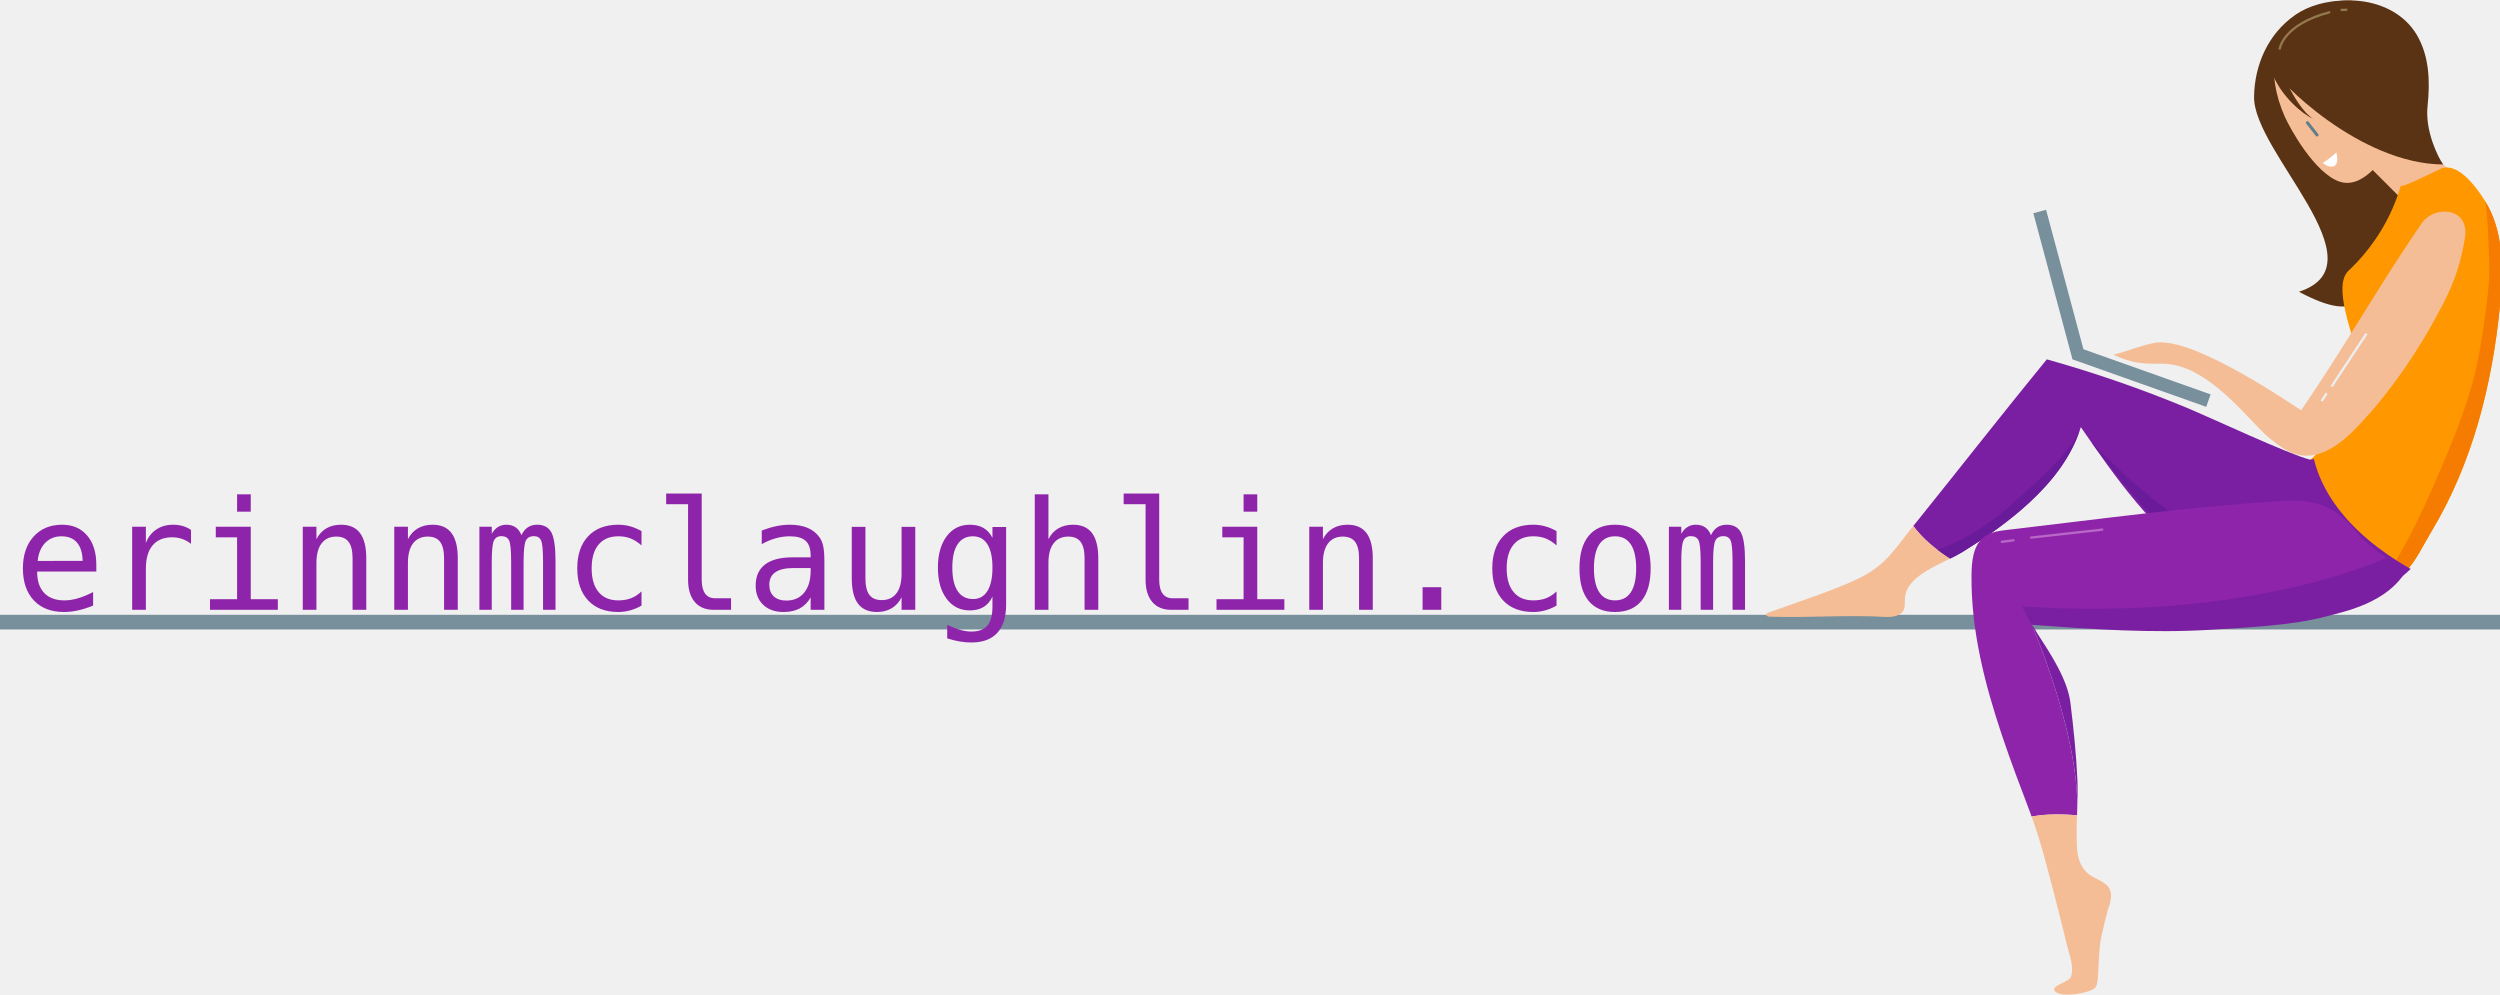
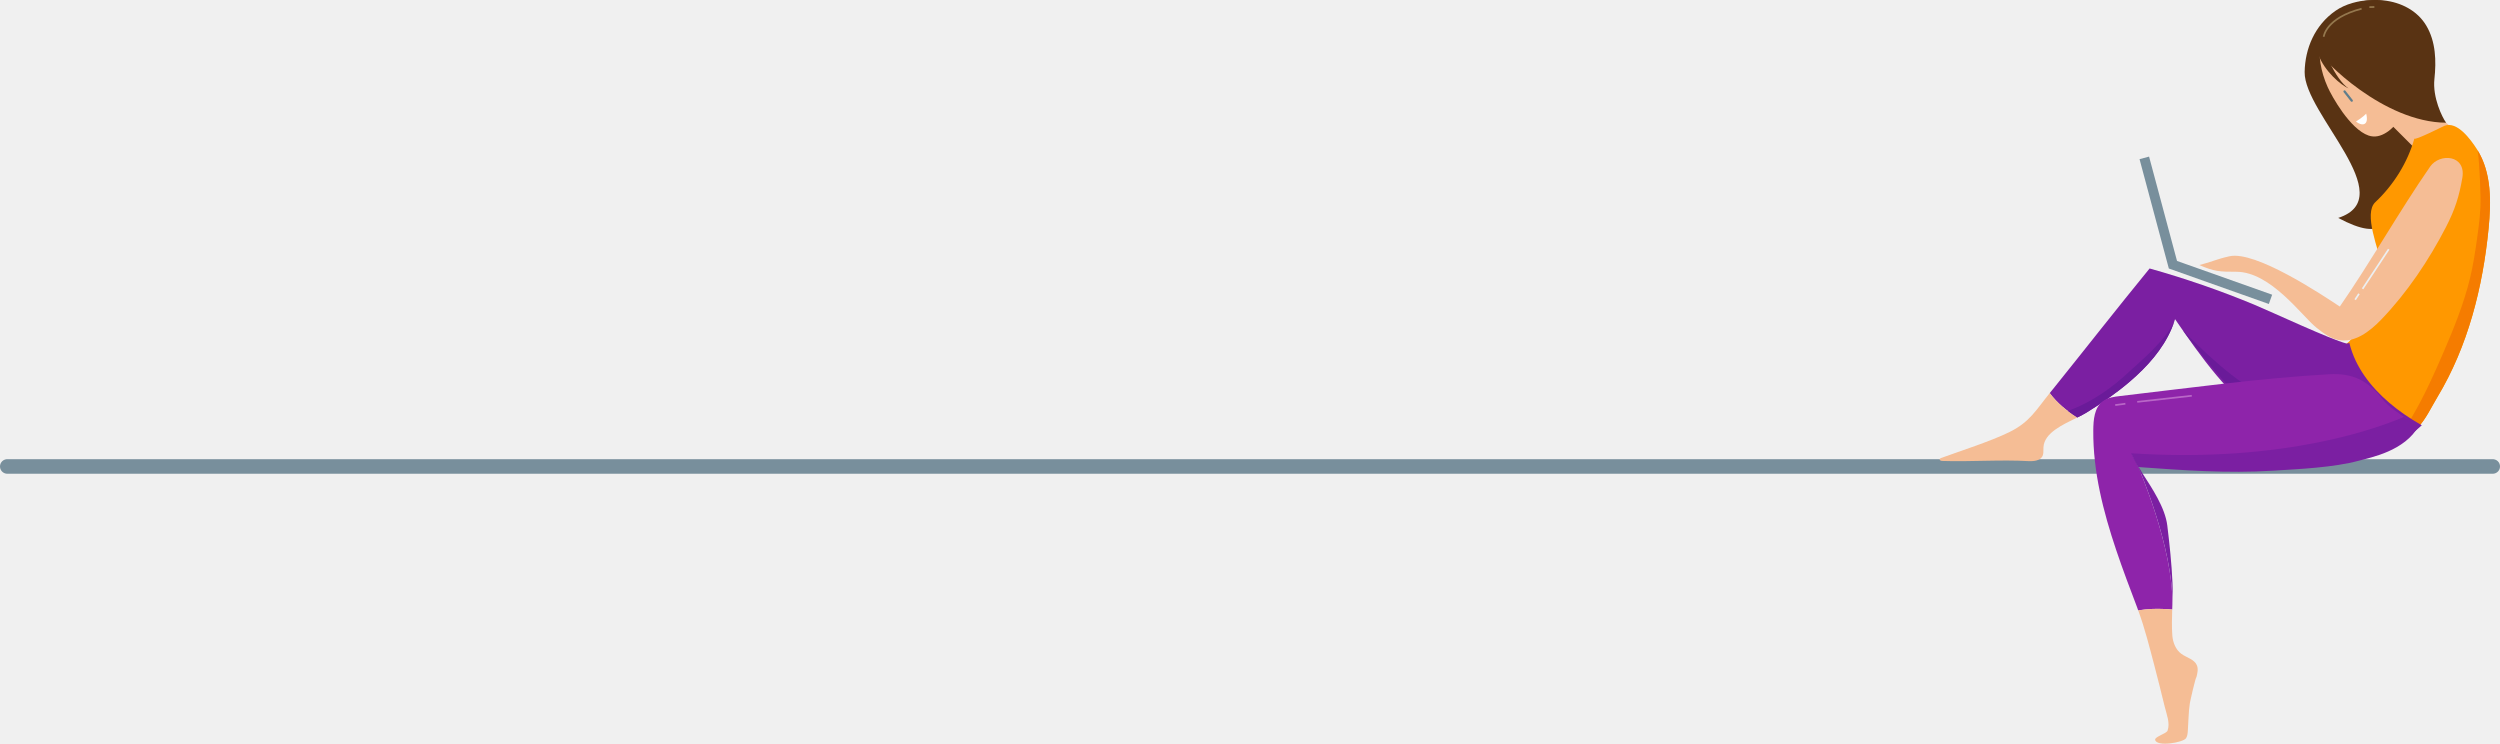
- <svg xmlns="http://www.w3.org/2000/svg" xmlns:xlink="http://www.w3.org/1999/xlink" viewBox="0 0 1080 429.502" width="1080" height="429.502" preserveAspectRatio="xMidYMid" version="1.1" id="svg34">
+ <svg xmlns="http://www.w3.org/2000/svg" xmlns:xlink="http://www.w3.org/1999/xlink" viewBox="0 0 1088.897 323.913" width="1088.897" height="323.913" preserveAspectRatio="xMidYMid" version="1.1" id="svg34">
  <defs id="defs1">
    <linearGradient id="linearGradient15">
      <stop style="stop-color:#280b0b;stop-opacity:0.556;" offset="0" id="stop15" />
      <stop style="stop-color:#280b0b;stop-opacity:0;" offset="1" id="stop16" />
    </linearGradient>
    <clipPath id="__lottie_element_18">
      <rect width="899" height="680" x="0" y="0" id="rect1" />
    </clipPath>
    <linearGradient xlink:href="#linearGradient15" id="linearGradient16" x1="539.923" y1="69.826" x2="991.488" y2="69.826" gradientUnits="userSpaceOnUse" gradientTransform="translate(-184.0099,-4.182042)" />
  </defs>
-   <path style="fill:none;fill-opacity:1;stroke:#788f9c;stroke-width:6.34;stroke-linecap:round;stroke-linejoin:round;stroke-opacity:1" d="M -0.558,268.767 H 1082" id="path14" />
-   <g clip-path="url(#__lottie_element_18)" id="g34" transform="matrix(-1,0,0,1,1080.828,-249.6803)">
+   <path style="fill:none;fill-opacity:1;stroke:#788f9c;stroke-width:6.34;stroke-linecap:round;stroke-linejoin:round;stroke-opacity:1" d="M 3.17,203.17 H 1085.727" id="path14" />
+   <g clip-path="url(#__lottie_element_18)" id="g34" transform="matrix(-0.754161,0,0,0.754161,1084.556,-188.4365)">
    <g transform="rotate(11.45994,-1164.41,298.0667)" opacity="1" style="display:block" id="g12">
      <g opacity="1" transform="translate(47.077,73.744)" id="g1">
        <path fill="#593313" fill-opacity="1" d="M 33.334,-34.767 C 38.501,-11.258 -7.2,47.246 31.08,51.666 7.148,71.358 3.172,59.51 -12.211,43.418 -27.595,27.326 -35.028,4.627 -35.01,-17.636 c 0.011,-12.552 -3.491,-29.978 3.913,-40.113 C -23.543,-68.088 -3.739,-71.358 8.902,-65.862 22.177,-60.092 30.4,-48.112 33.334,-34.767 Z" id="path1" />
      </g>
      <g opacity="1" transform="translate(41.567,52.919)" id="g2">
        <path fill="#f5bd95" fill-opacity="1" d="m -23.52,-32.312 c 8.464,-3.375 17.803,-4.57 26.855,-4.267 7.402,0.248 15.788,1.506 22.431,5.371 C 29.587,-22.276 29.636,-12.194 27.545,-2.827 26.299,2.752 19.739,23.633 9.938,29.351 -2.968,36.882 -21.958,11.872 -24.831,3.559 -28.541,-7.18 -29.636,-14.829 -26.269,-25.508 c 0.733,-2.325 1.682,-4.594 2.749,-6.804 z" id="path2" />
      </g>
      <g opacity="1" transform="translate(19.451,87.334)" id="g3">
        <path fill="#f5bd95" fill-opacity="1" d="m 19.201,-10.408 c 0,0 -22.483,33.913 -22.483,33.913 0,0 -15.919,-19.178 -15.919,-19.178 0,0 21.13,-27.832 21.13,-27.832 z" id="path3" />
      </g>
      <g opacity="1" transform="translate(37.405,42.071)" id="g4">
        <path fill="#593313" fill-opacity="1" d="M 19.766,-32.501 C 27.516,-28.422 34.736,-22.414 33.09,-14.202 31.847,-8.002 4.035,34.452 -31.255,41.821 -29.628,38.323 -26.429,25.92 -29.628,15.821 -32.827,5.722 -34.736,-5.251 -31.16,-15.44 -24.482,-34.464 2.055,-41.821 19.766,-32.501 Z" id="path4" />
      </g>
      <g opacity="1" transform="translate(64.846,36.531)" id="g5">
        <path fill="#593313" fill-opacity="1" d="m 2.692,-10.504 c 0,0 -3.379,20.666 -10.132,27.285 C -3.679,14.203 4.289,4.474 5.864,-6.154 7.44,-16.781 2.692,-10.504 2.692,-10.504 Z" id="path5" />
      </g>
      <g opacity="1" transform="translate(53.532,73.414)" id="g6">
        <path fill="#ffffff" fill-opacity="1" d="m -3.186,-3.823 c 0,0 2.124,1.593 6.69,3.292 C 1.062,2.548 -3.504,3.823 -3.186,-3.823 Z" id="path6" />
      </g>
      <g opacity="1" transform="translate(53.246,15.436)" id="g8">
        <path fill="#593313" fill-opacity="1" d="m 12.326,5.771 c 0,0 -3.13,-10.368 -24.652,-11.542" id="path7" />
        <path stroke-linecap="butt" stroke-linejoin="miter" fill-opacity="0" stroke-miterlimit="10" stroke="#94784e" stroke-opacity="1" stroke-width="1" d="m 12.326,5.771 c 0,0 -3.13,-10.368 -24.652,-11.542" id="path8" />
      </g>
      <g opacity="1" transform="translate(34.904,9.908)" id="g10">
        <path fill="#593313" fill-opacity="1" d="m 1.419,-0.245 c 0,0 -2.838,0.49 -2.838,0.49" id="path9" />
        <path stroke-linecap="butt" stroke-linejoin="miter" fill-opacity="0" stroke-miterlimit="10" stroke="#94784e" stroke-opacity="1" stroke-width="1" d="m 1.419,-0.245 c 0,0 -2.838,0.49 -2.838,0.49" id="path10" />
      </g>
      <g opacity="1" transform="translate(58.545,57.57)" id="g11">
        <path stroke-linecap="round" stroke-linejoin="miter" fill-opacity="0" stroke-miterlimit="10" stroke="#607d8b" stroke-opacity="1" stroke-width="1.318" d="m 1.51,-3.01 c 0,0 -3.02,6.02 -3.02,6.02" id="path11" />
      </g>
    </g>
    <g transform="translate(-1.166,319.423)" opacity="1" style="display:block" id="g15">
      <g opacity="1" transform="translate(42.597,88.758)" id="g13">
        <path fill="#ff9800" fill-opacity="1" d="M 0.194,88.507 C 9.856,82.623 21.699,74.594 28.863,65.831 35.058,58.256 39.227,49.486 41.43,40.091 37.904,38.021 33.648,29.809 33.193,27.361 32.006,20.981 19.274,2.573 20.667,-3.773 23.002,-14.391 31.817,-34.992 24.809,-41.576 14.277,-51.47 6.161,-64.458 2.251,-78.361 2.712,-76.724 -14.831,-85.565 -15.142,-85.684 -22.476,-88.507 -30.252,-77.764 -33.844,-72.174 -42.347,-58.937 -42.145,-42.042 -40.602,-26.386 -37.249,7.632 -28.698,41.646 -11.076,70.936 -7.467,76.935 -4.295,83.847 0.194,88.507 Z" id="path12" />
      </g>
      <g opacity="1" transform="translate(24.565,97.227)" id="g14">
        <path fill="#f57c00" fill-opacity="1" d="M 21.743,74.095 C 14.7,62.173 9.018,49.513 3.532,36.819 -2.512,22.835 -8.22,8.739 -11.837,-6.098 c -1.858,-7.624 -3.011,-15.328 -4.094,-23.091 -1.104,-7.911 -2.195,-15.851 -1.985,-23.86 0.165,-6.326 0.411,-12.721 0.86,-19.036 0.186,-2.618 0.435,-5.306 0.885,-7.952 -8.12,13.145 -7.919,29.761 -6.399,45.182 3.353,34.017 11.904,68.031 29.526,97.321 C 10.565,68.465 13.737,75.377 18.226,80.037 c 1.667,-1.015 3.41,-2.116 5.172,-3.252 C 22.845,75.89 22.279,75.002 21.743,74.095 Z" id="path13" />
      </g>
    </g>
    <g transform="matrix(1.07797,0,0,1,39.1478,404.665)" opacity="1" style="display:block" id="g20">
      <g opacity="1" transform="translate(99.916,53.558)" id="g16">
        <path fill="#7b1fa2" fill-opacity="1" d="M 97.751,16.123 C 80.506,-6.982 63.582,-30.339 46.154,-53.307 27.085,-47.549 8.385,-40.576 -9.801,-32.449 -19,-28.338 -50.907,-12.225 -59.408,-9.952 c -0.498,0 -0.979,-0.139 -1.446,-0.364 -0.819,3.544 -1.955,7.015 -3.438,10.362 -5.52,12.447 -15.097,22.687 -25.888,30.791 -3.053,2.293 -6.23,4.42 -9.487,6.416 8.078,8.306 17.942,13.904 30.938,14.796 C -50.414,53.307 -31.837,46.578 -17.164,35.869 3.917,20.483 18.461,-2.033 32.518,-24.023 c 0.54,1.859 1.168,3.692 1.879,5.492 4.699,11.878 13.025,21.929 22.328,30.517 7.203,6.65 15.097,12.531 23.259,17.944 1.407,0.932 3.104,1.865 4.929,2.834 C 90.614,28.894 95.848,24.258 99.667,18.667 99.031,17.825 98.398,16.99 97.751,16.123 Z" id="path15" />
      </g>
      <g opacity="1" transform="translate(221.741,92.099)" id="g17">
        <path fill="#f5bd95" fill-opacity="1" d="M 35.927,17.565 C 25.372,13.406 9.703,8.057 -0.502,2.669 -11.589,-3.184 -14.923,-10.286 -22.161,-19.87 -25.979,-14.282 -31.212,-9.647 -36.912,-5.779 -29.223,-1.696 -19.229,3.054 -18.798,11.382 c 0.102,1.967 -0.24,4.126 0.874,5.75 1.399,2.04 4.351,2.387 6.824,2.301 15.248,-0.968 31.289,0.437 46.462,-0.118 C 36.022,19.291 36.912,19.013 36.823,18.359 36.767,17.944 36.318,17.719 35.927,17.565 Z" id="path16" />
      </g>
      <g opacity="1" transform="translate(161.409,58.635)" id="g18">
        <path fill="#6a1b99" fill-opacity="1" d="M 26.981,23.307 C 14.979,18.327 4.539,10.309 -4.526,1.096 -9.031,-3.482 -23.705,-16.41 -28.491,-27.687 c 0.434,1.37 0.867,2.742 1.396,4.078 C -22.396,-11.731 -14.071,-1.678 -4.768,6.91 2.436,13.559 10.33,19.44 18.492,24.853 19.898,25.786 21.595,26.718 23.42,27.687 c 1.753,-1.191 3.435,-2.481 5.072,-3.82 -0.5,-0.196 -1.014,-0.354 -1.511,-0.56 z" id="path17" />
      </g>
      <g opacity="1" transform="translate(96.35,67.389)" id="g19">
        <path fill="#6a1b99" fill-opacity="1" d="M -12.879,6.687 C -21.298,10.256 -23.447,17.543 -31.86,21.178 c 0.241,1.903 0.554,3.793 1.004,5.658 0.358,1.483 0.807,2.994 1.403,4.435 5.615,-2.539 10.956,-5.656 15.855,-9.232 C 0.716,11.592 21.68,-16.645 31.86,-31.271 23.02,-21.762 2.894,0 -12.879,6.687 Z" id="path18" />
      </g>
    </g>
    <g transform="translate(40.88399,464.976)" opacity="1" style="display:block" id="g27">
      <g opacity="1" transform="translate(97.659,68.831)" id="g21">
        <path fill="#8e24aa" fill-opacity="1" d="M 90.596,-35.26 C 90.775,-11.658 84.832,11.519 77.367,33.737 73.605,44.931 69.405,55.97 65.212,67.011 c -0.196,0.52 -0.359,1.048 -0.545,1.57 -2.557,-0.391 -5.121,-0.7 -7.718,-0.815 -3.989,-0.171 -7.972,-0.024 -11.937,0.31 -0.032,-0.888 -0.065,-1.782 -0.089,-2.67 0,0 -0.009,0 0,-0.008 -0.009,-0.008 -0.009,-0.033 0,-0.05 -0.009,-0.041 -0.008,-0.081 -0.008,-0.13 -0.536,-32.915 19.345,-78.708 19.646,-79.409 0,0 -0.62,0.636 -0.62,0.636 0.171,-0.244 0.326,-0.439 0.448,-0.546 0.074,-0.056 0.13,-0.097 0.179,-0.097 0,0 3.297,-6.961 3.297,-6.961 -90.139,5.96 -146.207,-15.428 -158.639,-20.785 4.836,-3.02 11.023,-7.318 14.011,-11.112 8.532,-10.837 17.162,-15.525 31.034,-14.752 39.9,2.247 81.07,7.962 120.766,12.578 3.509,0.408 7.199,0.887 10.031,3.004 4.958,3.688 5.48,10.787 5.528,16.966 z" id="path20" />
      </g>
      <g opacity="1" transform="translate(144.914,175.444)" id="g22">
        <path fill="#f5bd95" fill-opacity="1" d="M 8.042,-6.078 C 10.859,-16.775 13.58,-27.663 17.385,-38.031 c -2.544,-0.396 -5.105,-0.701 -7.695,-0.813 -3.984,-0.172 -7.965,-0.027 -11.934,0.312 0,-0.01 0,-0.02 0,-0.029 0.167,4.997 0.295,9.986 -0.056,14.924 -0.29,4.093 -1.937,8.283 -5.244,10.711 -3.022,2.22 -7.414,3.085 -8.909,6.524 -0.932,2.147 -0.368,4.616 0.209,6.885 0.498,0 3.626,13.823 3.83,15.164 0.792,5.201 0.76,10.701 1.156,15.955 0.11,1.446 0.24,2.961 1.025,4.182 1.611,2.51 17.008,5.16 17.844,0.943 C 7.97,34.911 1.052,33.154 0.436,31.409 -1.122,27 0.97,22.147 2.08,17.605 4.013,9.697 5.969,1.794 8.042,-6.078 Z" id="path21" />
      </g>
      <g opacity="1" transform="translate(83.335,42.007)" id="g23">
        <path fill="#7b1fa2" fill-opacity="1" d="m 83.085,4.652 c -3.297,6.961 -4.192,7.974 -4.192,7.974 C 53.092,14.49 27.204,16.354 1.396,14.734 -13.706,13.79 -33.904,12.927 -48.518,8.937 -55.536,7.025 -75.009,3.369 -83.085,-11.212 c 0,0 0.008,-0.008 0.008,-0.008 0.204,-0.106 4.974,-2.887 8.564,-5.134 12.432,5.357 67.458,26.966 157.598,21.006 z" id="path22" />
      </g>
      <g opacity="1" transform="translate(152.128,94.345)" id="g24">
        <path fill="#7b1fa2" fill-opacity="1" d="M -9.555,39.704 C -9.693,35.52 -9.799,31.345 -9.62,27.184 -9.131,16.153 -7.943,4.95 -6.616,-5.951 -5.362,-16.282 2.282,-27.632 7.795,-36.188 c 0.219,-0.341 1.042,-1.954 1.669,-2.874 0,0 0.007,-0.007 0.007,-0.007 0,0 0.62,-0.635 0.62,-0.635 C 9.789,-39.004 -10.092,6.79 -9.555,39.704 Z" id="path23" />
      </g>
      <g opacity="1" transform="translate(147.122,15.214)" id="g25">
        <path stroke-linecap="butt" stroke-linejoin="miter" fill-opacity="0" stroke-miterlimit="10" stroke="#b967c7" stroke-opacity="1" stroke-width="1" d="m -15.755,-1.761 c 0,0 31.51,3.522 31.51,3.522" id="path24" />
      </g>
      <g opacity="1" transform="translate(172.653,18.443)" id="g26">
        <path stroke-linecap="butt" stroke-linejoin="miter" fill-opacity="0" stroke-miterlimit="10" stroke="#b967c7" stroke-opacity="1" stroke-width="1" d="m -2.935,-0.391 c 0,0 5.87,0.782 5.87,0.782" id="path25" />
      </g>
    </g>
-     <g transform="rotate(0.08170022,-236887.72,9600.712)" opacity="1" style="display:block" id="g31">
+     <g transform="rotate(0.08170022,-236887.72,9600.733)" opacity="1" style="display:block" id="g31">
      <g opacity="1" transform="translate(77.389,55.257)" id="g28">
        <path fill="#f5bd95" fill-opacity="1" d="M -56.21,-46.968 C -38.151,-20.959 -22.017,7.74 -3.958,33.748 7.381,26.242 44.758,1.35 59.71,4.618 67.488,6.317 69.411,7.709 77.139,9.666 68.55,13.432 65.244,13.571 55.865,13.574 35.885,13.58 17.927,39.247 9.63,45.869 5.821,48.909 1.821,52.042 -2.95,53.038 -12.37,55.006 -21.238,48.184 -27.918,41.258 -42.783,25.845 -55.507,6.936 -65.339,-12.075 c -5.293,-10.236 -7.642,-17.805 -9.48,-28.379 -2.32,-13.34 13.027,-14.553 18.609,-6.514 z" id="path27" />
      </g>
      <g opacity="1" transform="translate(52.71,67.368)" id="g29">
        <path stroke-linecap="butt" stroke-linejoin="miter" fill-opacity="0" stroke-miterlimit="10" stroke="#eceff1" stroke-opacity="1" stroke-width="1" d="m -7.565,-11.416 c 0,0 15.13,22.832 15.13,22.832" id="path28" />
      </g>
      <g opacity="1" transform="translate(63.471,83.35)" id="g30">
        <path stroke-linecap="butt" stroke-linejoin="miter" fill-opacity="0" stroke-miterlimit="10" stroke="#eceff1" stroke-opacity="1" stroke-width="1" d="m -1.109,-1.696 c 0,0 2.218,3.392 2.218,3.392" id="path29" />
      </g>
    </g>
    <g transform="translate(112.547,326.793)" opacity="1" style="display:block" id="g33">
      <g opacity="1" transform="translate(50.686,55.102)" id="g32">
        <path stroke-linecap="butt" stroke-linejoin="miter" fill-opacity="0" stroke-miterlimit="10" stroke="#788f9c" stroke-opacity="1" stroke-width="5.699" d="m 36.439,-40.854 c 0,0 -16.524,61.704 -16.524,61.704 0,0 -56.354,20.004 -56.354,20.004" id="path31" />
      </g>
    </g>
  </g>
-   <text xml:space="preserve" style="font-size:65.656px;line-height:0;letter-spacing:0px;word-spacing:0px;display:inline;fill:#8e24aa;fill-opacity:1;stroke:#744420;stroke-width:5.583;stroke-linecap:round;stroke-linejoin:round" x="5.958" y="263.447" id="text15">
-     <tspan id="tspan15" x="5.958" y="263.447" style="font-style:normal;font-variant:normal;font-weight:normal;font-stretch:normal;font-size:65.656px;line-height:0;font-family:Monospace;-inkscape-font-specification:Monospace;letter-spacing:0px;word-spacing:0px;display:inline;fill:#8e24aa;fill-opacity:1;fill-rule:evenodd;stroke:none;stroke-width:5.583;stroke-opacity:1" dx="0">erinnmclaughlin.com</tspan>
-   </text>
</svg>
